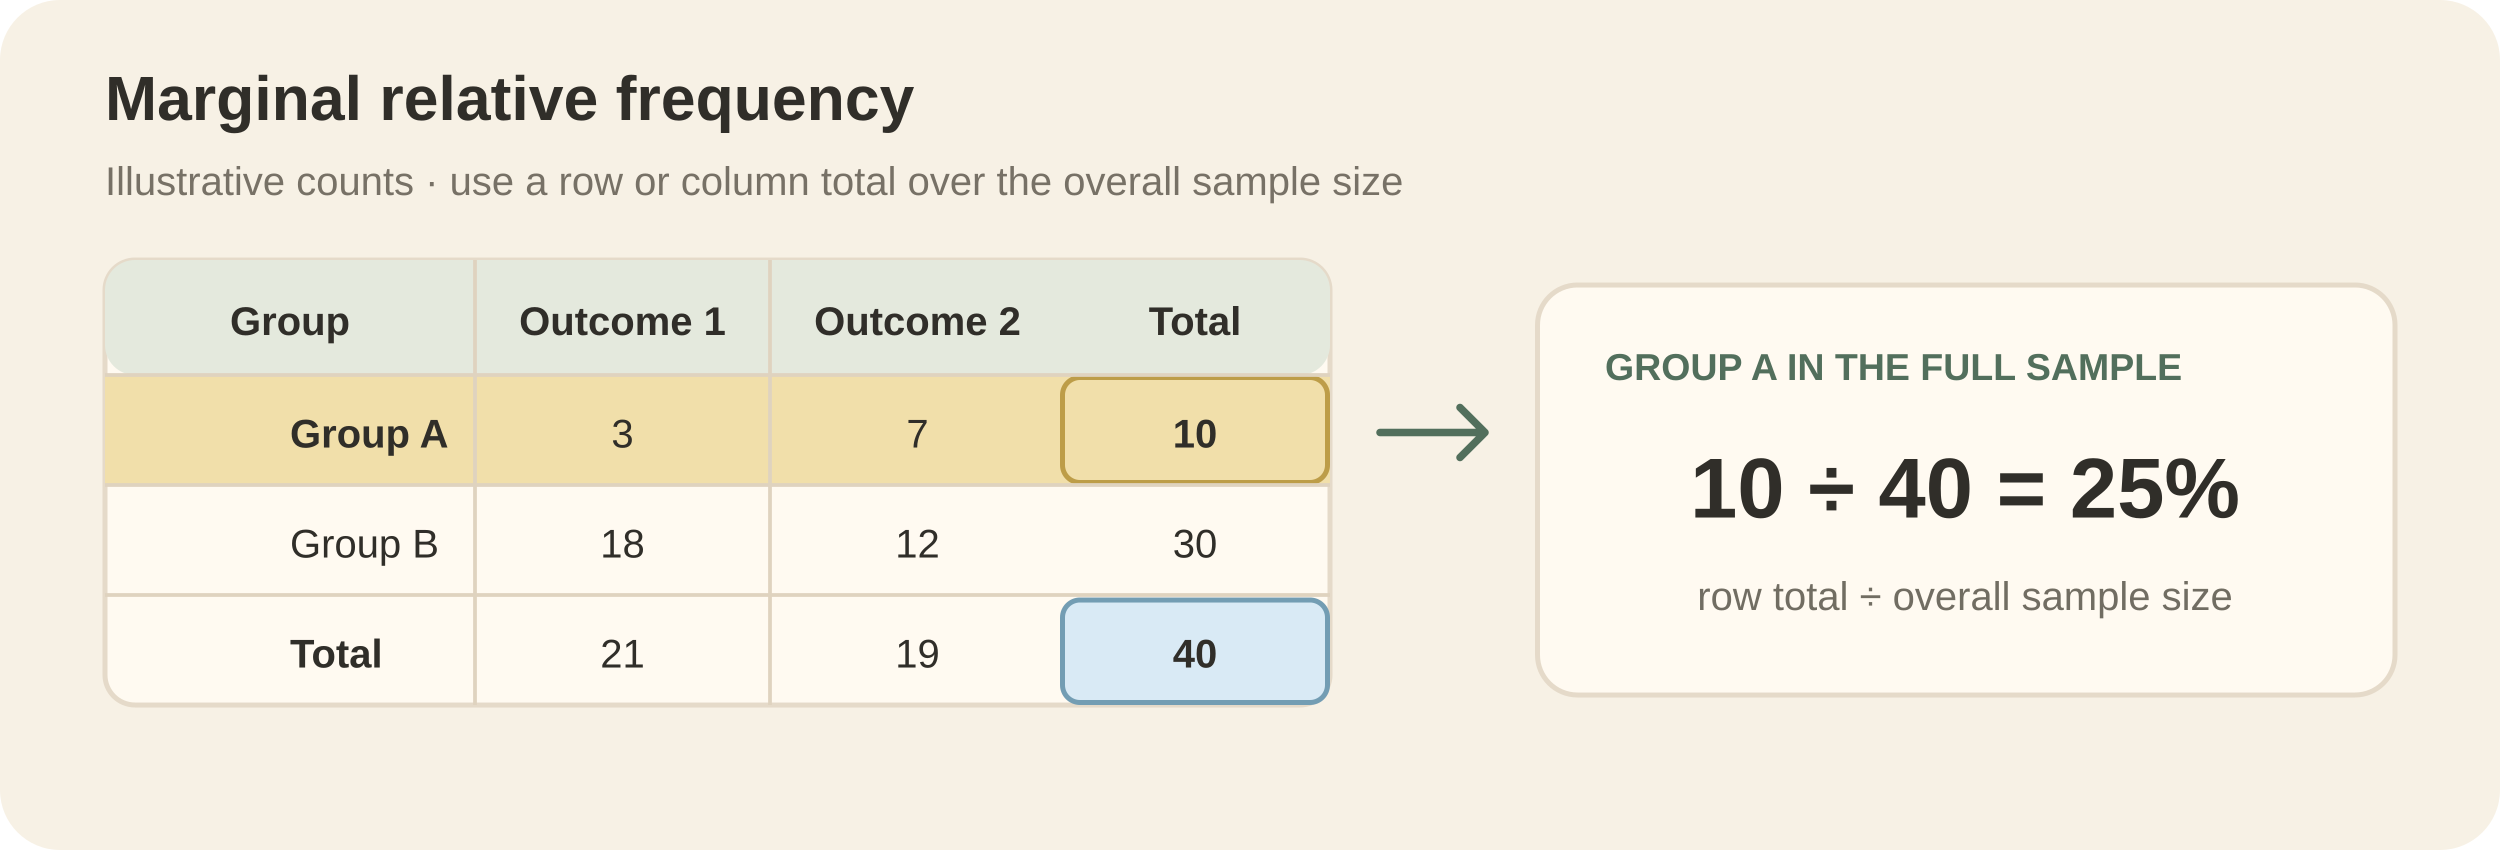
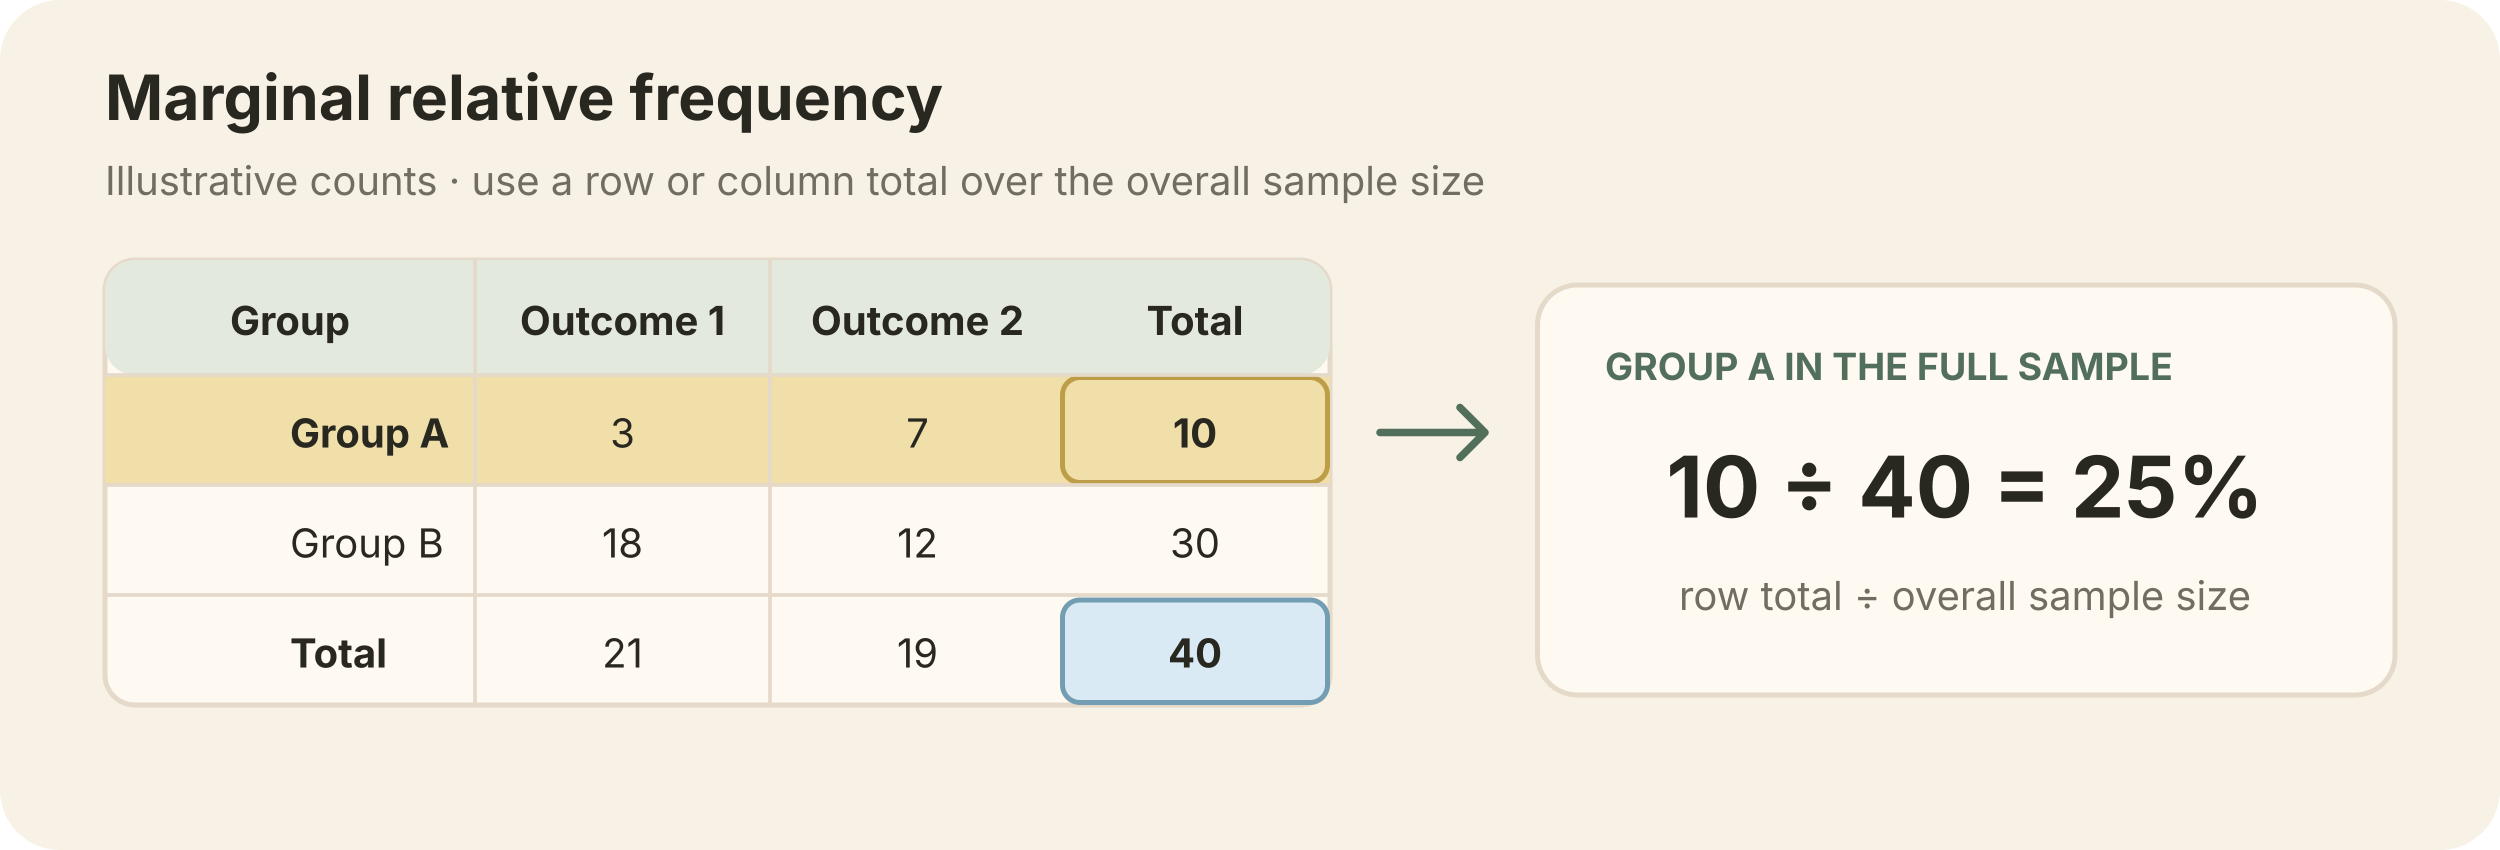
<svg xmlns="http://www.w3.org/2000/svg" viewBox="0 0 1000 340" role="img" aria-labelledby="title desc">
-   <rect width="1000" height="340" rx="24" fill="#f7f1e5" />
-   <text x="42" y="48" fill="#302e29" font-family="Arial, sans-serif" font-size="25" font-weight="700">Marginal relative frequency</text>
-   <text x="42" y="78" fill="#777166" font-family="Arial, sans-serif" font-size="16">Illustrative counts · use a row or column total over the overall sample size</text>
+   <rect width="1000" height="340" rx="24" fill="#f8f1e5" />
+   <text x="42" y="48" fill="#282720" font-family="Inter, -apple-system, BlinkMacSystemFont, system-ui, sans-serif" font-size="25" font-weight="700">Marginal relative frequency</text>
+   <text x="42" y="78" fill="#716d62" font-family="Inter, -apple-system, BlinkMacSystemFont, system-ui, sans-serif" font-size="16">Illustrative counts · use a row or column total over the overall sample size</text>
  <rect x="42" y="104" width="490" height="178" rx="12" fill="#fffaf1" stroke="#e5dac9" stroke-width="2" />
  <rect x="42" y="104" width="490" height="46" rx="12" fill="#e4e9dd" />
  <rect x="42" y="150" width="490" height="44" fill="#f1dfaa" />
  <rect x="425" y="151" width="106" height="42" rx="7" fill="#f1dfaa" stroke="#bd9d48" stroke-width="2" />
  <rect x="425" y="240" width="106" height="41" rx="7" fill="#d9eaf5" stroke="#739db3" stroke-width="2" />
-   <g stroke="#dfd3bf" stroke-width="1.5">
+   <g stroke="#e5dac9" stroke-width="1.5">
    <line x1="42" y1="150" x2="532" y2="150" />
    <line x1="42" y1="194" x2="532" y2="194" />
    <line x1="42" y1="238" x2="532" y2="238" />
    <line x1="190" y1="104" x2="190" y2="282" />
    <line x1="308" y1="104" x2="308" y2="282" />
  </g>
-   <g fill="#302e29" font-family="Arial, sans-serif" font-size="16" text-anchor="middle">
+   <g fill="#282720" font-family="Inter, -apple-system, BlinkMacSystemFont, system-ui, sans-serif" font-size="16" text-anchor="middle">
    <text x="116" y="134" font-weight="700">Group</text>
    <text x="249" y="134" font-weight="700">Outcome 1</text>
    <text x="367" y="134" font-weight="700">Outcome 2</text>
    <text x="478" y="134" font-weight="700">Total</text>
    <text x="116" y="179" text-anchor="start" font-weight="700">Group A</text>
    <text x="249" y="179">3</text>
    <text x="367" y="179">7</text>
    <text x="478" y="179" font-weight="700">10</text>
    <text x="116" y="223" text-anchor="start">Group B</text>
    <text x="249" y="223">18</text>
    <text x="367" y="223">12</text>
    <text x="478" y="223">30</text>
    <text x="116" y="267" text-anchor="start" font-weight="700">Total</text>
    <text x="249" y="267">21</text>
    <text x="367" y="267">19</text>
    <text x="478" y="267" font-weight="700">40</text>
  </g>
  <path d="M552 173h42m-10-10 10 10-10 10" fill="none" stroke="#526f5c" stroke-width="3" stroke-linecap="round" stroke-linejoin="round" />
  <rect x="615" y="114" width="343" height="164" rx="16" fill="#fffaf1" stroke="#e5dac9" stroke-width="2" />
-   <text x="642" y="152" fill="#526f5c" font-family="Arial, sans-serif" font-size="15" font-weight="700">GROUP A IN THE FULL SAMPLE</text>
-   <text x="786" y="207" text-anchor="middle" fill="#302e29" font-family="Arial, sans-serif" font-size="34" font-weight="700">10 ÷ 40 = 25%</text>
-   <text x="786" y="244" text-anchor="middle" fill="#716d62" font-family="Arial, sans-serif" font-size="16">row total ÷ overall sample size</text>
+   <text x="642" y="152" fill="#526f5c" font-family="Inter, -apple-system, BlinkMacSystemFont, system-ui, sans-serif" font-size="15" font-weight="700">GROUP A IN THE FULL SAMPLE</text>
+   <text x="786" y="207" text-anchor="middle" fill="#282720" font-family="Inter, -apple-system, BlinkMacSystemFont, system-ui, sans-serif" font-size="34" font-weight="700">10 ÷ 40 = 25%</text>
+   <text x="786" y="244" text-anchor="middle" fill="#716d62" font-family="Inter, -apple-system, BlinkMacSystemFont, system-ui, sans-serif" font-size="16">row total ÷ overall sample size</text>
</svg>
